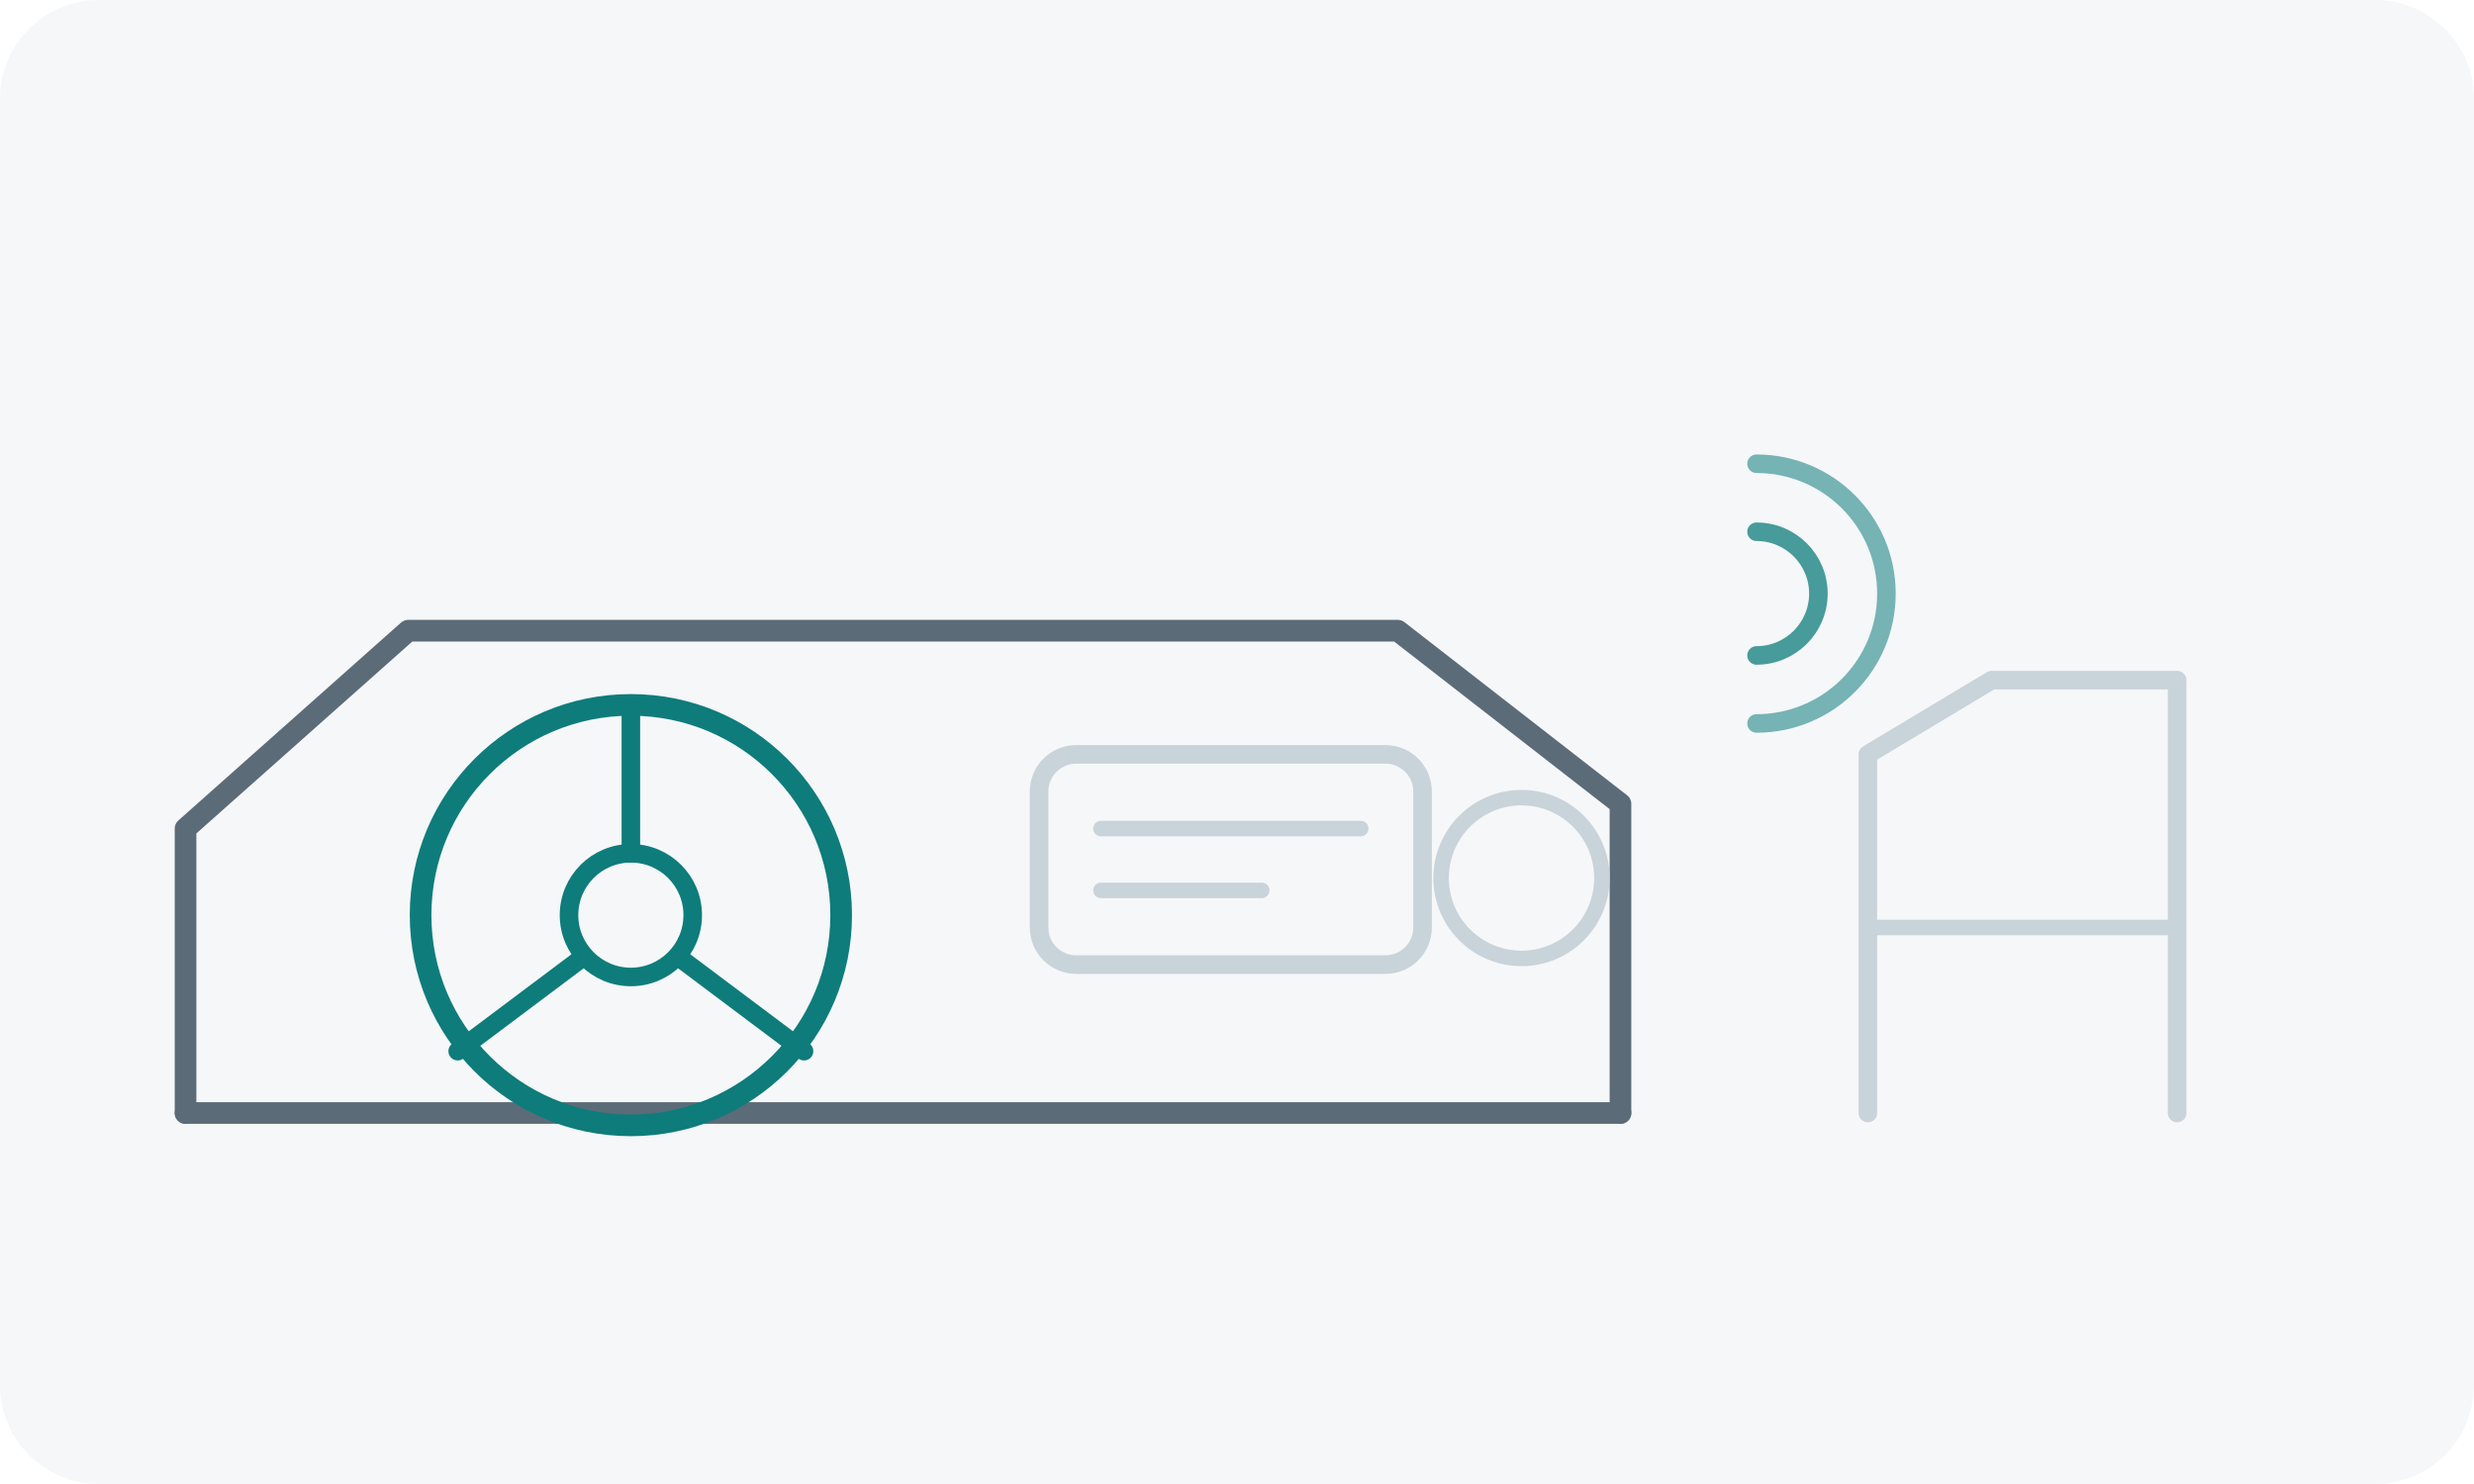
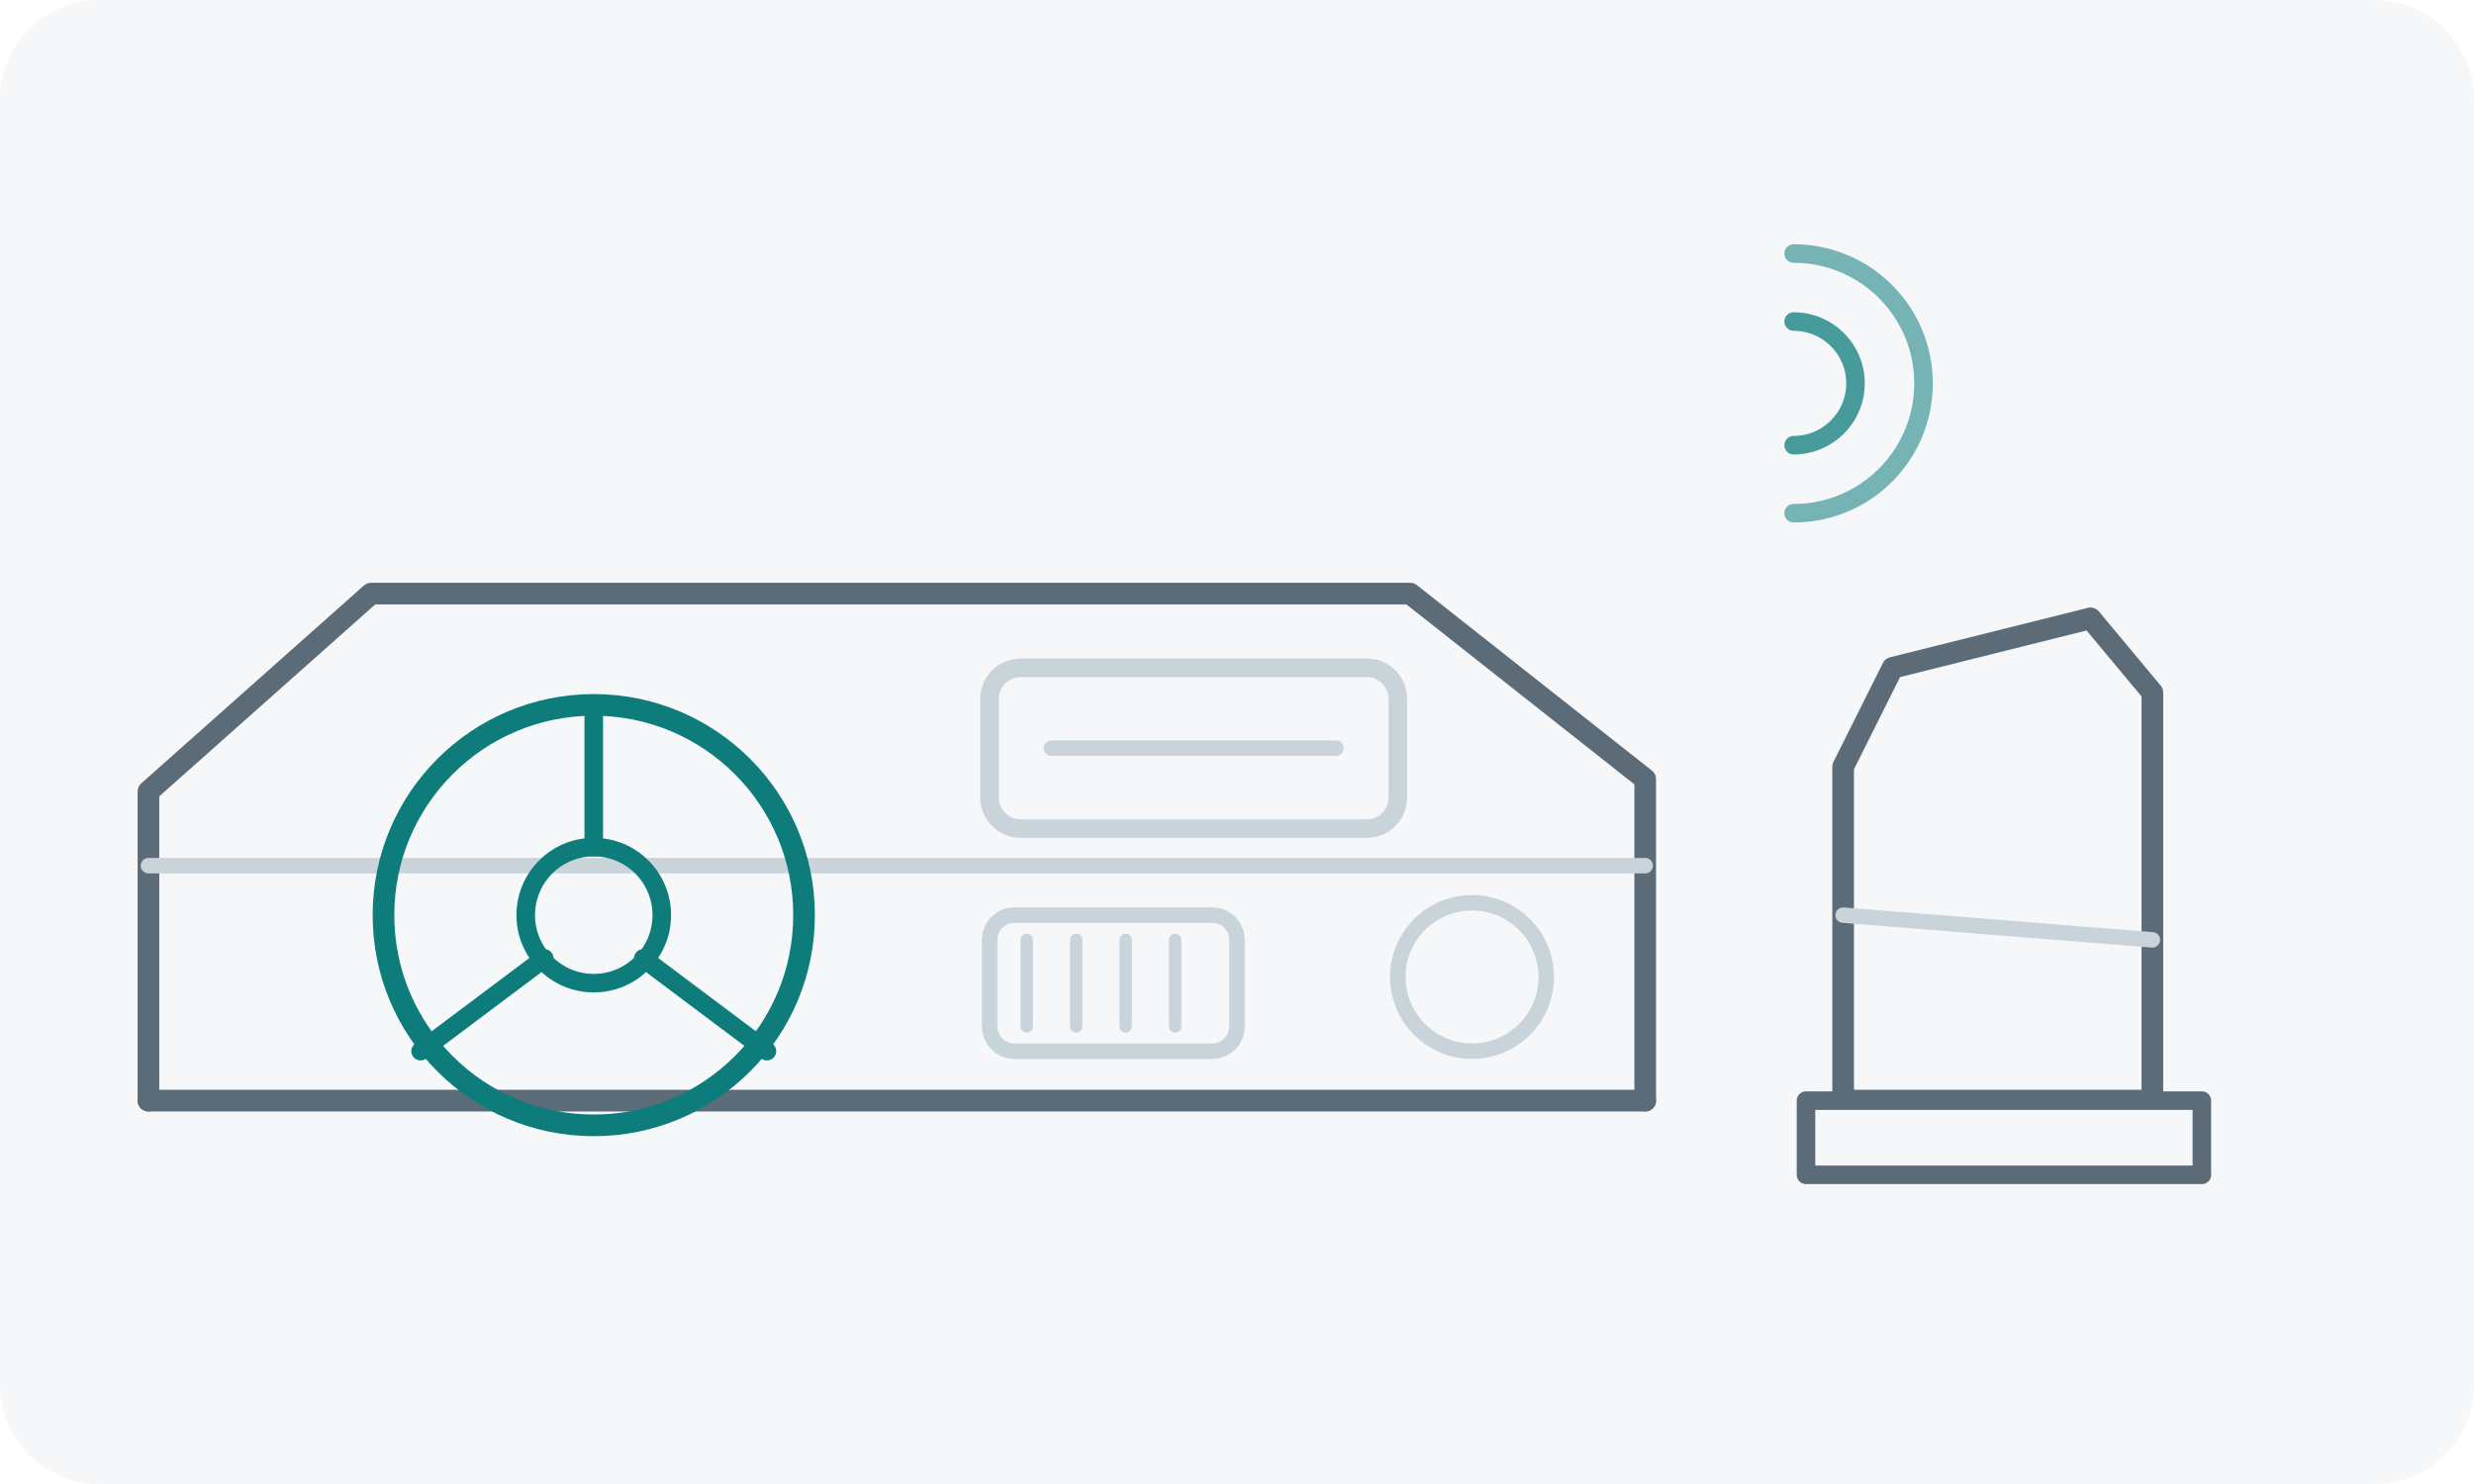
<svg xmlns="http://www.w3.org/2000/svg" viewBox="0 0 400 240" role="img" aria-label="Схема салона">
  <rect width="400" height="240" rx="16" fill="#F5F7F9" />
  <g fill="none" stroke-linecap="round" stroke-linejoin="round">
-     <path d="M 30.0 180.0 L 30.0 134.0 L 66.0 102.0 L 226.0 102.0 L 262.0 130.0 L 262.0 180.0" stroke="#5C6B78" stroke-width="3.5" fill="none" />
-     <path d="M 30.0 180.0 L 262.0 180.0" stroke="#5C6B78" stroke-width="3.5" />
-     <circle cx="102.0" cy="148.0" r="34.0" stroke="#0E7C7B" stroke-width="3.5" fill="none" />
-     <circle cx="102.0" cy="148.0" r="10.0" stroke="#0E7C7B" stroke-width="3" fill="none" />
-     <path d="M 102.0 138.0 L 102.0 114.0" stroke="#0E7C7B" stroke-width="3" />
-     <path d="M 94.0 155.0 L 74.0 170.0" stroke="#0E7C7B" stroke-width="3" />
-     <path d="M 110.0 155.0 L 130.0 170.0" stroke="#0E7C7B" stroke-width="3" />
-     <rect x="168.0" y="122.0" width="62.0" height="34.0" rx="6" stroke="#C9D3DA" stroke-width="3" fill="none" />
-     <path d="M 178.0 134.0 L 220.0 134.0" stroke="#C9D3DA" stroke-width="2.5" />
-     <path d="M 178.0 144.0 L 204.0 144.0" stroke="#C9D3DA" stroke-width="2.5" />
-     <circle cx="246.0" cy="142.0" r="13.0" stroke="#C9D3DA" stroke-width="2.5" fill="none" />
-     <path d="M 302.0 180.0 L 302.0 122.0 L 322.0 110.0 L 352.0 110.0 L 352.0 180.0" stroke="#C9D3DA" stroke-width="3" fill="none" />
-     <path d="M 302.0 150.0 L 352.0 150.0" stroke="#C9D3DA" stroke-width="2.5" />
-     <path d="M 284 86 A 10 10 0 0 1 284 106" stroke="#0E7C7B" stroke-width="3" opacity="0.75" />
-     <path d="M 284 75 A 21 21 0 0 1 284 117" stroke="#0E7C7B" stroke-width="3" opacity="0.55" />
+     <path d="M 24.0 178.0 L 24.0 128.0 L 60.0 96.0 L 228.0 96.0 L 266.0 126.0 L 266.0 178.0" stroke="#5C6B78" stroke-width="3.5" fill="none" />
+     <path d="M 24.0 178.0 L 266.0 178.0" stroke="#5C6B78" stroke-width="3.5" />
+     <path d="M 24.0 140.0 L 266.0 140.0" stroke="#C9D3DA" stroke-width="2.5" />
+     <circle cx="96.0" cy="148.0" r="34.0" stroke="#0E7C7B" stroke-width="3.5" fill="none" />
+     <circle cx="96.0" cy="148.0" r="11.0" stroke="#0E7C7B" stroke-width="3" fill="none" />
+     <path d="M 96.0 137.0 L 96.0 116.0" stroke="#0E7C7B" stroke-width="3" />
+     <path d="M 88.0 155.0 L 68.0 170.0" stroke="#0E7C7B" stroke-width="3" />
+     <path d="M 104.0 155.0 L 124.0 170.0" stroke="#0E7C7B" stroke-width="3" />
+     <rect x="160.0" y="108.0" width="66.0" height="26.0" rx="5" stroke="#C9D3DA" stroke-width="3" fill="none" />
+     <path d="M 170.0 121.0 L 216.0 121.0" stroke="#C9D3DA" stroke-width="2.5" />
+     <rect x="160.0" y="148.0" width="40.0" height="22.0" rx="4" stroke="#C9D3DA" stroke-width="2.5" fill="none" />
+     <path d="M 166.0 152.0 L 166.0 166.0" stroke="#C9D3DA" stroke-width="2" />
+     <path d="M 174.0 152.0 L 174.0 166.0" stroke="#C9D3DA" stroke-width="2" />
+     <path d="M 182.0 152.0 L 182.0 166.0" stroke="#C9D3DA" stroke-width="2" />
+     <path d="M 190.0 152.0 L 190.0 166.0" stroke="#C9D3DA" stroke-width="2" />
+     <circle cx="238.0" cy="158.0" r="12.0" stroke="#C9D3DA" stroke-width="2.5" fill="none" />
+     <path d="M 298.0 178.0 L 298.0 124.0 L 306.0 108.0 L 338.0 100.0 L 348.0 112.0 L 348.0 178.0 Z" stroke="#5C6B78" stroke-width="3.5" fill="#F5F7F9" />
+     <path d="M 298.0 148.0 L 348.0 152.0" stroke="#C9D3DA" stroke-width="2.5" />
+     <path d="M 292.0 178.0 L 356.0 178.0 L 356.0 190.0 L 292.0 190.0 Z" stroke="#5C6B78" stroke-width="3" fill="#F5F7F9" />
+     <path d="M 290 52 A 10 10 0 0 1 290 72" stroke="#0E7C7B" stroke-width="3" opacity="0.75" />
+     <path d="M 290 41 A 21 21 0 0 1 290 83" stroke="#0E7C7B" stroke-width="3" opacity="0.55" />
  </g>
</svg>
